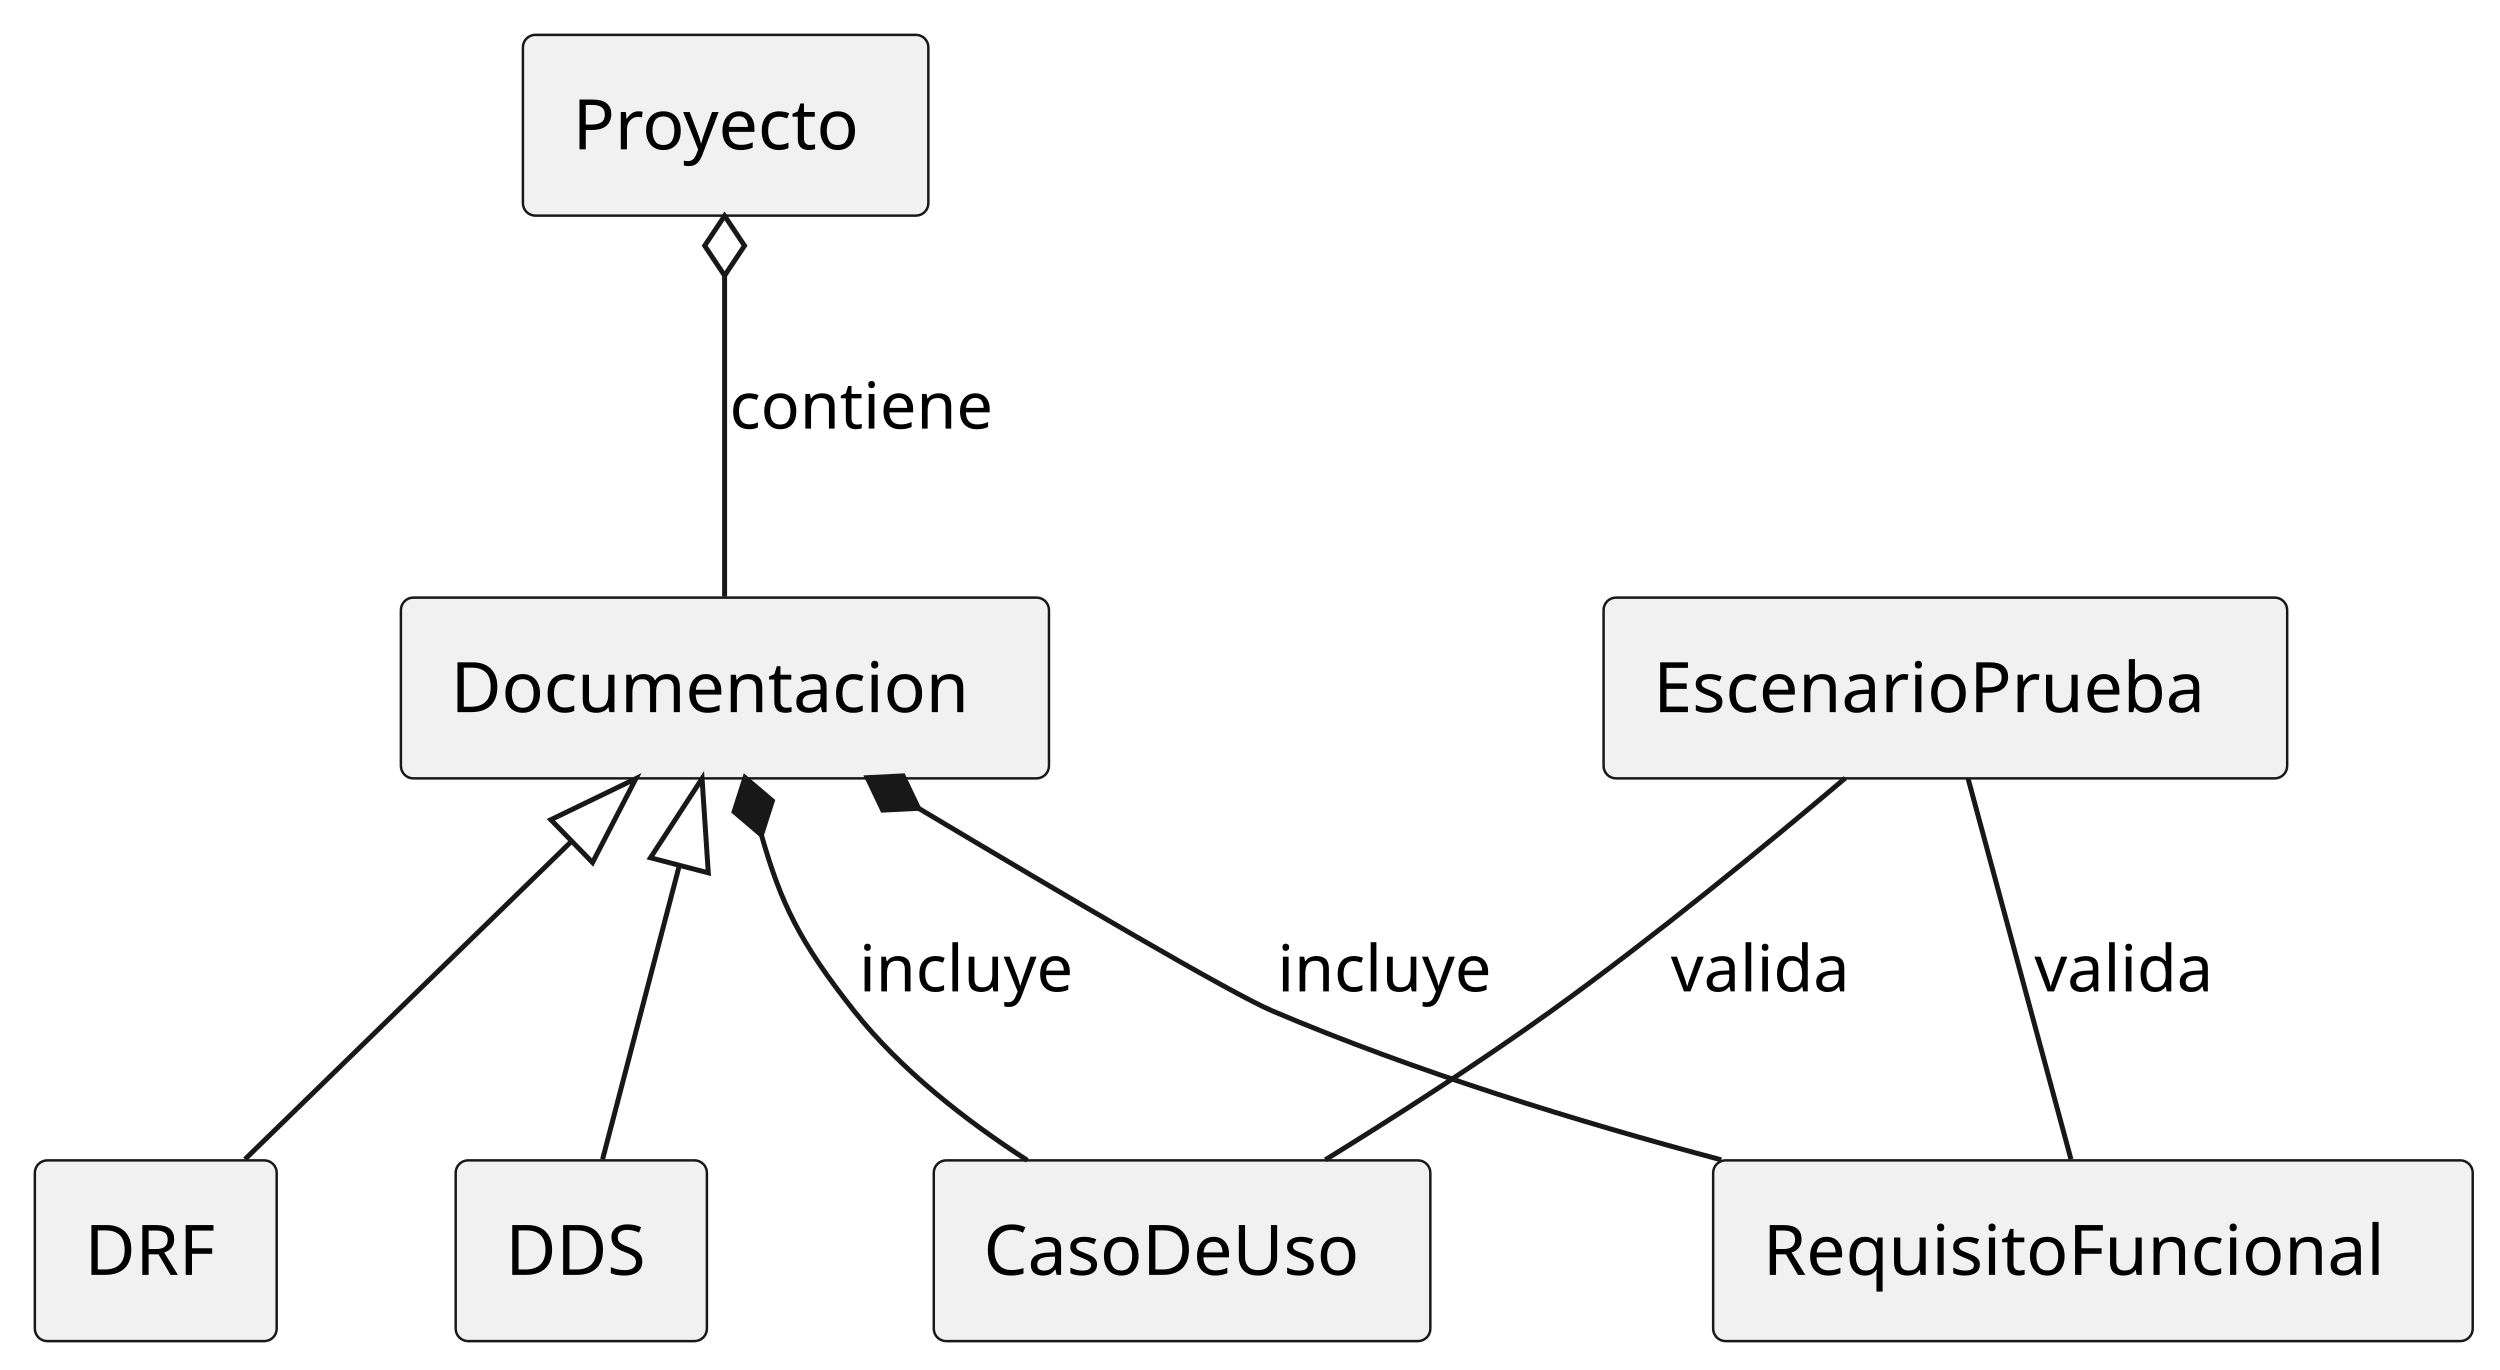
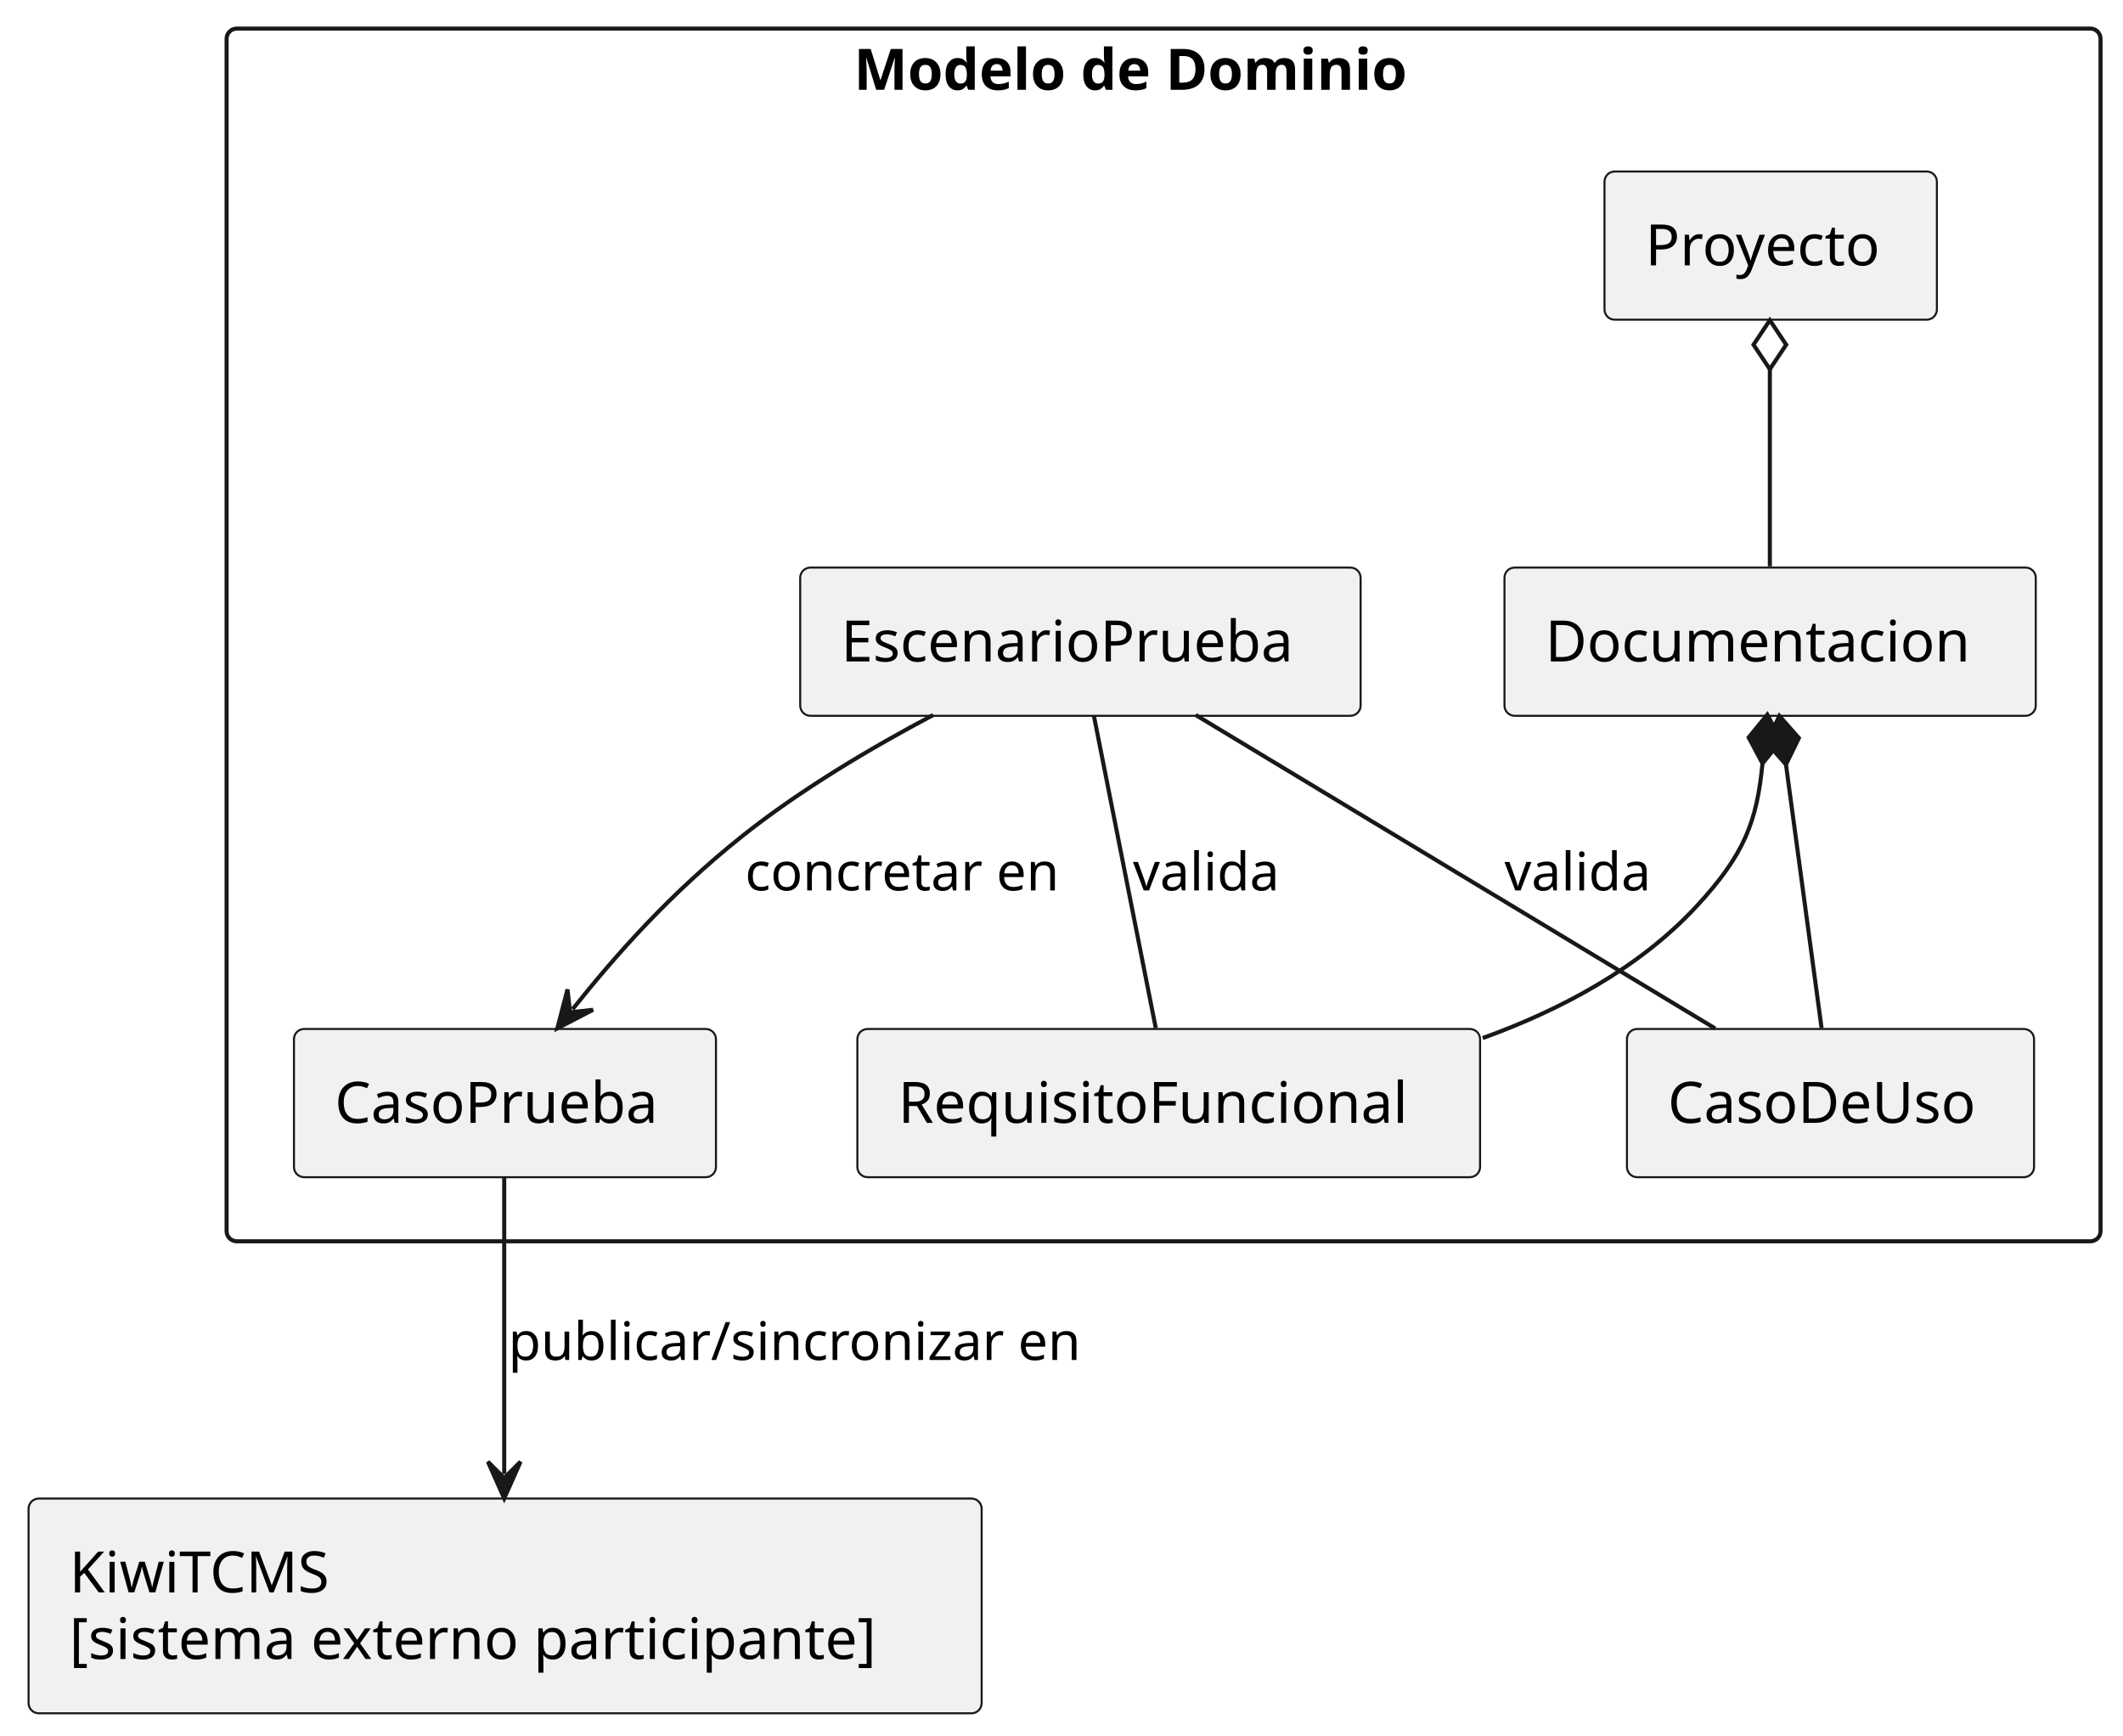
- <svg xmlns="http://www.w3.org/2000/svg" contentStyleType="text/css" data-diagram-type="DESCRIPTION" height="275px" preserveAspectRatio="none" style="width:502px;height:275px;background:#FFFFFF;" version="1.1" viewBox="0 0 502 275" width="502px" zoomAndPan="magnify">
+ <svg xmlns="http://www.w3.org/2000/svg" contentStyleType="text/css" data-diagram-type="DESCRIPTION" height="425px" preserveAspectRatio="none" style="width:520px;height:425px;background:#FFFFFF;" version="1.1" viewBox="0 0 520 425" width="520px" zoomAndPan="magnify">
  <defs />
  <g>
-     <g class="entity" data-entity="Proyecto" data-source-line="1" data-uid="ent0002" id="entity_Proyecto">
-       <rect fill="#F1F1F1" height="36.297" rx="2.5" ry="2.5" style="stroke:#181818;stroke-width:0.5;" width="81.414" x="105" y="7" />
-       <text fill="#000000" font-family="sans-serif" font-size="14" lengthAdjust="spacing" textLength="61.414" x="115" y="29.995">Proyecto</text>
+     <g class="cluster" data-entity="Modelo de Dominio" data-source-line="1" data-uid="ent0002" id="cluster_Modelo de Dominio">
+       <rect fill="none" height="297" rx="2.5" ry="2.5" style="stroke:#181818;stroke-width:1;" width="459" x="55.5" y="7" />
+       <text fill="#000000" font-family="sans-serif" font-size="14" font-weight="bold" lengthAdjust="spacing" textLength="151.758" x="209.121" y="21.995">Modelo de Dominio</text>
    </g>
-     <g class="entity" data-entity="Documentacion" data-source-line="2" data-uid="ent0003" id="entity_Documentacion">
-       <rect fill="#F1F1F1" height="36.297" rx="2.5" ry="2.5" style="stroke:#181818;stroke-width:0.5;" width="130.134" x="80.5" y="120" />
-       <text fill="#000000" font-family="sans-serif" font-size="14" lengthAdjust="spacing" textLength="110.134" x="90.5" y="142.995">Documentacion</text>
+     <g class="entity" data-entity="Proyecto" data-source-line="2" data-uid="ent0003" id="entity_Proyecto">
+       <rect fill="#F1F1F1" height="36.297" rx="2.5" ry="2.5" style="stroke:#181818;stroke-width:0.5;" width="81.414" x="393" y="42" />
+       <text fill="#000000" font-family="sans-serif" font-size="14" lengthAdjust="spacing" textLength="61.414" x="403" y="64.995">Proyecto</text>
    </g>
-     <g class="entity" data-entity="DRF" data-source-line="3" data-uid="ent0004" id="entity_DRF">
-       <rect fill="#F1F1F1" height="36.297" rx="2.5" ry="2.5" style="stroke:#181818;stroke-width:0.5;" width="48.56" x="7" y="233" />
-       <text fill="#000000" font-family="sans-serif" font-size="14" lengthAdjust="spacing" textLength="28.561" x="17" y="255.995">DRF</text>
+     <g class="entity" data-entity="Documentacion" data-source-line="3" data-uid="ent0004" id="entity_Documentacion">
+       <rect fill="#F1F1F1" height="36.297" rx="2.5" ry="2.5" style="stroke:#181818;stroke-width:0.5;" width="130.134" x="368.5" y="139" />
+       <text fill="#000000" font-family="sans-serif" font-size="14" lengthAdjust="spacing" textLength="110.134" x="378.5" y="161.995">Documentacion</text>
    </g>
-     <g class="entity" data-entity="DDS" data-source-line="4" data-uid="ent0005" id="entity_DDS">
-       <rect fill="#F1F1F1" height="36.297" rx="2.5" ry="2.5" style="stroke:#181818;stroke-width:0.5;" width="50.447" x="91.5" y="233" />
-       <text fill="#000000" font-family="sans-serif" font-size="14" lengthAdjust="spacing" textLength="30.447" x="101.5" y="255.995">DDS</text>
+     <g class="entity" data-entity="CasoDeUso" data-source-line="4" data-uid="ent0005" id="entity_CasoDeUso">
+       <rect fill="#F1F1F1" height="36.297" rx="2.5" ry="2.5" style="stroke:#181818;stroke-width:0.5;" width="99.714" x="398.5" y="252" />
+       <text fill="#000000" font-family="sans-serif" font-size="14" lengthAdjust="spacing" textLength="79.714" x="408.5" y="274.995">CasoDeUso</text>
    </g>
-     <g class="entity" data-entity="CasoDeUso" data-source-line="5" data-uid="ent0006" id="entity_CasoDeUso">
-       <rect fill="#F1F1F1" height="36.297" rx="2.5" ry="2.5" style="stroke:#181818;stroke-width:0.5;" width="99.714" x="187.5" y="233" />
-       <text fill="#000000" font-family="sans-serif" font-size="14" lengthAdjust="spacing" textLength="79.714" x="197.5" y="255.995">CasoDeUso</text>
+     <g class="entity" data-entity="RequisitoFuncional" data-source-line="5" data-uid="ent0006" id="entity_RequisitoFuncional">
+       <rect fill="#F1F1F1" height="36.297" rx="2.5" ry="2.5" style="stroke:#181818;stroke-width:0.5;" width="152.522" x="210" y="252" />
+       <text fill="#000000" font-family="sans-serif" font-size="14" lengthAdjust="spacing" textLength="132.522" x="220" y="274.995">RequisitoFuncional</text>
    </g>
-     <g class="entity" data-entity="RequisitoFuncional" data-source-line="6" data-uid="ent0007" id="entity_RequisitoFuncional">
-       <rect fill="#F1F1F1" height="36.297" rx="2.5" ry="2.5" style="stroke:#181818;stroke-width:0.5;" width="152.522" x="344" y="233" />
-       <text fill="#000000" font-family="sans-serif" font-size="14" lengthAdjust="spacing" textLength="132.522" x="354" y="255.995">RequisitoFuncional</text>
+     <g class="entity" data-entity="EscenarioPrueba" data-source-line="6" data-uid="ent0007" id="entity_EscenarioPrueba">
+       <rect fill="#F1F1F1" height="36.297" rx="2.5" ry="2.5" style="stroke:#181818;stroke-width:0.5;" width="137.264" x="196" y="139" />
+       <text fill="#000000" font-family="sans-serif" font-size="14" lengthAdjust="spacing" textLength="117.264" x="206" y="161.995">EscenarioPrueba</text>
    </g>
-     <g class="entity" data-entity="EscenarioPrueba" data-source-line="7" data-uid="ent0008" id="entity_EscenarioPrueba">
-       <rect fill="#F1F1F1" height="36.297" rx="2.5" ry="2.5" style="stroke:#181818;stroke-width:0.5;" width="137.264" x="322" y="120" />
-       <text fill="#000000" font-family="sans-serif" font-size="14" lengthAdjust="spacing" textLength="117.264" x="332" y="142.995">EscenarioPrueba</text>
+     <g class="entity" data-entity="CasoPrueba" data-source-line="7" data-uid="ent0008" id="entity_CasoPrueba">
+       <rect fill="#F1F1F1" height="36.297" rx="2.5" ry="2.5" style="stroke:#181818;stroke-width:0.5;" width="103.364" x="72" y="252" />
+       <text fill="#000000" font-family="sans-serif" font-size="14" lengthAdjust="spacing" textLength="83.364" x="82" y="274.995">CasoPrueba</text>
+     </g>
+     <g class="entity" data-entity="KiwiTCMS" data-source-line="19" data-uid="ent0015" id="entity_KiwiTCMS">
+       <rect fill="#F1F1F1" height="52.594" rx="2.5" ry="2.5" style="stroke:#181818;stroke-width:0.5;" width="233.445" x="7" y="367" />
+       <text fill="#000000" font-family="sans-serif" font-size="14" lengthAdjust="spacing" textLength="67.703" x="17" y="389.995">KiwiTCMS</text>
+       <text fill="#000000" font-family="sans-serif" font-size="14" lengthAdjust="spacing" textLength="213.445" x="17" y="406.292">[sistema externo participante]</text>
    </g>
    <g class="link" data-entity-1="Proyecto" data-entity-2="Documentacion" data-source-line="9" data-uid="lnk9" id="link_Proyecto_Documentacion">
-       <path d="M145.5,55.34 C145.5,76.2 145.5,98.98 145.5,119.78" fill="none" id="Proyecto-backto-Documentacion" style="stroke:#181818;stroke-width:1;" />
-       <polygon fill="none" points="145.5,43.34,141.5,49.34,145.5,55.34,149.5,49.34,145.5,43.34" style="stroke:#181818;stroke-width:1;" />
-       <text fill="#000000" font-family="sans-serif" font-size="13" lengthAdjust="spacing" textLength="56.285" x="146.5" y="86.067">contiene</text>
+       <path d="M433.5,90.42 C433.5,107.57 433.5,121.58 433.5,138.69" fill="none" id="Proyecto-backto-Documentacion" style="stroke:#181818;stroke-width:1;" />
+       <polygon fill="none" points="433.5,78.42,429.5,84.42,433.5,90.42,437.5,84.42,433.5,78.42" style="stroke:#181818;stroke-width:1;" />
    </g>
-     <g class="link" data-entity-1="Documentacion" data-entity-2="DRF" data-source-line="11" data-uid="lnk10" id="link_Documentacion_DRF">
-       <path d="M114.795,168.898 C93.375,189.758 70.55,211.98 49.19,232.78" fill="none" id="Documentacion-backto-DRF" style="stroke:#181818;stroke-width:1;" />
-       <polygon fill="none" points="127.69,156.34,110.609,164.6,118.981,173.197,127.69,156.34" style="stroke:#181818;stroke-width:1;" />
+     <g class="link" data-entity-1="Documentacion" data-entity-2="CasoDeUso" data-source-line="11" data-uid="lnk10" id="link_Documentacion_CasoDeUso">
+       <path d="M437.448,187.232 C440.268,208.092 443.36,230.98 446.17,251.78" fill="none" id="Documentacion-backto-CasoDeUso" style="stroke:#181818;stroke-width:1;" />
+       <polygon fill="#181818" points="435.84,175.34,432.68,181.822,437.448,187.232,440.608,180.75,435.84,175.34" style="stroke:#181818;stroke-width:1;" />
    </g>
-     <g class="link" data-entity-1="Documentacion" data-entity-2="DDS" data-source-line="12" data-uid="lnk11" id="link_Documentacion_DDS">
-       <path d="M136.42,173.755 C130.97,194.615 126.43,211.98 121,232.78" fill="none" id="Documentacion-backto-DDS" style="stroke:#181818;stroke-width:1;" />
-       <polygon fill="none" points="140.97,156.34,130.615,172.239,142.225,175.272,140.97,156.34" style="stroke:#181818;stroke-width:1;" />
+     <g class="link" data-entity-1="Documentacion" data-entity-2="RequisitoFuncional" data-source-line="12" data-uid="lnk11" id="link_Documentacion_RequisitoFuncional">
+       <path d="M431.705,186.962 C430.305,201.192 427.35,209.22 415.5,222 C401.56,237.03 382.43,247.27 363.17,254.23" fill="none" id="Documentacion-backto-RequisitoFuncional" style="stroke:#181818;stroke-width:1;" />
+       <polygon fill="#181818" points="432.88,175.02,428.312,180.6,431.705,186.962,436.273,181.383,432.88,175.02" style="stroke:#181818;stroke-width:1;" />
    </g>
-     <g class="link" data-entity-1="Documentacion" data-entity-2="CasoDeUso" data-source-line="14" data-uid="lnk12" id="link_Documentacion_CasoDeUso">
-       <path d="M152.894,167.669 C156.814,181.399 160.49,189.08 171.5,203 C180.92,214.92 194.14,225.15 206.28,232.99" fill="none" id="Documentacion-backto-CasoDeUso" style="stroke:#181818;stroke-width:1;" />
-       <polygon fill="#181818" points="149.6,156.13,147.401,162.998,152.894,167.669,155.094,160.801,149.6,156.13" style="stroke:#181818;stroke-width:1;" />
-       <text fill="#000000" font-family="sans-serif" font-size="13" lengthAdjust="spacing" textLength="46.541" x="172.5" y="199.067">incluye</text>
+     <g class="link" data-entity-1="EscenarioPrueba" data-entity-2="CasoDeUso" data-source-line="14" data-uid="lnk12" id="link_EscenarioPrueba_CasoDeUso">
+       <path d="M292.85,175.1 C327.42,195.96 385.53,231.01 420.12,251.88" fill="none" id="EscenarioPrueba-CasoDeUso" style="stroke:#181818;stroke-width:1;" />
+       <text fill="#000000" font-family="sans-serif" font-size="13" lengthAdjust="spacing" textLength="39.102" x="368.5" y="218.067">valida</text>
    </g>
-     <g class="link" data-entity-1="Documentacion" data-entity-2="RequisitoFuncional" data-source-line="15" data-uid="lnk13" id="link_Documentacion_RequisitoFuncional">
-       <path d="M184.445,162.308 C214.145,180.028 247.11,199.43 255.5,203 C284.14,215.18 316.89,225.25 345.63,232.9" fill="none" id="Documentacion-backto-RequisitoFuncional" style="stroke:#181818;stroke-width:1;" />
-       <polygon fill="#181818" points="174.14,156.16,177.243,162.669,184.445,162.308,181.342,155.799,174.14,156.16" style="stroke:#181818;stroke-width:1;" />
-       <text fill="#000000" font-family="sans-serif" font-size="13" lengthAdjust="spacing" textLength="46.541" x="256.5" y="199.067">incluye</text>
+     <g class="link" data-entity-1="EscenarioPrueba" data-entity-2="RequisitoFuncional" data-source-line="15" data-uid="lnk13" id="link_EscenarioPrueba_RequisitoFuncional">
+       <path d="M267.94,175.34 C272.07,196.2 278.96,230.98 283.09,251.78" fill="none" id="EscenarioPrueba-RequisitoFuncional" style="stroke:#181818;stroke-width:1;" />
+       <text fill="#000000" font-family="sans-serif" font-size="13" lengthAdjust="spacing" textLength="39.102" x="277.5" y="218.067">valida</text>
    </g>
-     <g class="link" data-entity-1="EscenarioPrueba" data-entity-2="CasoDeUso" data-source-line="17" data-uid="lnk14" id="link_EscenarioPrueba_CasoDeUso">
-       <path d="M370.54,156.24 C354.86,169.51 332.28,188.06 311.5,203 C296.92,213.48 280.06,224.29 266.12,232.89" fill="none" id="EscenarioPrueba-CasoDeUso" style="stroke:#181818;stroke-width:1;" />
-       <text fill="#000000" font-family="sans-serif" font-size="13" lengthAdjust="spacing" textLength="39.102" x="335.5" y="199.067">valida</text>
+     <g class="link" data-entity-1="EscenarioPrueba" data-entity-2="CasoPrueba" data-source-line="16" data-uid="lnk14" id="link_EscenarioPrueba_CasoPrueba">
+       <path d="M228.59,175.1 C213.36,183.15 195.85,193.52 181.5,205 C164.17,218.87 151.234,233.401 140.254,247.151" fill="none" id="EscenarioPrueba-to-CasoPrueba" style="stroke:#181818;stroke-width:1;" />
+       <polygon fill="#181818" points="136.51,251.84,145.252,247.303,139.63,247.933,139,242.311,136.51,251.84" style="stroke:#181818;stroke-width:1;" />
+       <text fill="#000000" font-family="sans-serif" font-size="13" lengthAdjust="spacing" textLength="82.608" x="182.5" y="218.067">concretar en</text>
    </g>
-     <g class="link" data-entity-1="EscenarioPrueba" data-entity-2="RequisitoFuncional" data-source-line="18" data-uid="lnk15" id="link_EscenarioPrueba_RequisitoFuncional">
-       <path d="M395.19,156.34 C400.82,177.2 410.22,211.98 415.85,232.78" fill="none" id="EscenarioPrueba-RequisitoFuncional" style="stroke:#181818;stroke-width:1;" />
-       <text fill="#000000" font-family="sans-serif" font-size="13" lengthAdjust="spacing" textLength="39.102" x="408.5" y="199.067">valida</text>
+     <g class="link" data-entity-1="CasoPrueba" data-entity-2="KiwiTCMS" data-source-line="20" data-uid="lnk16" id="link_CasoPrueba_KiwiTCMS">
+       <path d="M123.5,288.15 C123.5,308.69 123.5,337.28 123.5,360.97" fill="none" id="CasoPrueba-to-KiwiTCMS" style="stroke:#181818;stroke-width:1;" />
+       <polygon fill="#181818" points="123.5,366.97,127.5,357.97,123.5,361.97,119.5,357.97,123.5,366.97" style="stroke:#181818;stroke-width:1;" />
+       <text fill="#000000" font-family="sans-serif" font-size="13" lengthAdjust="spacing" textLength="148.231" x="124.5" y="333.067">publicar/sincronizar en</text>
    </g>
  </g>
</svg>
